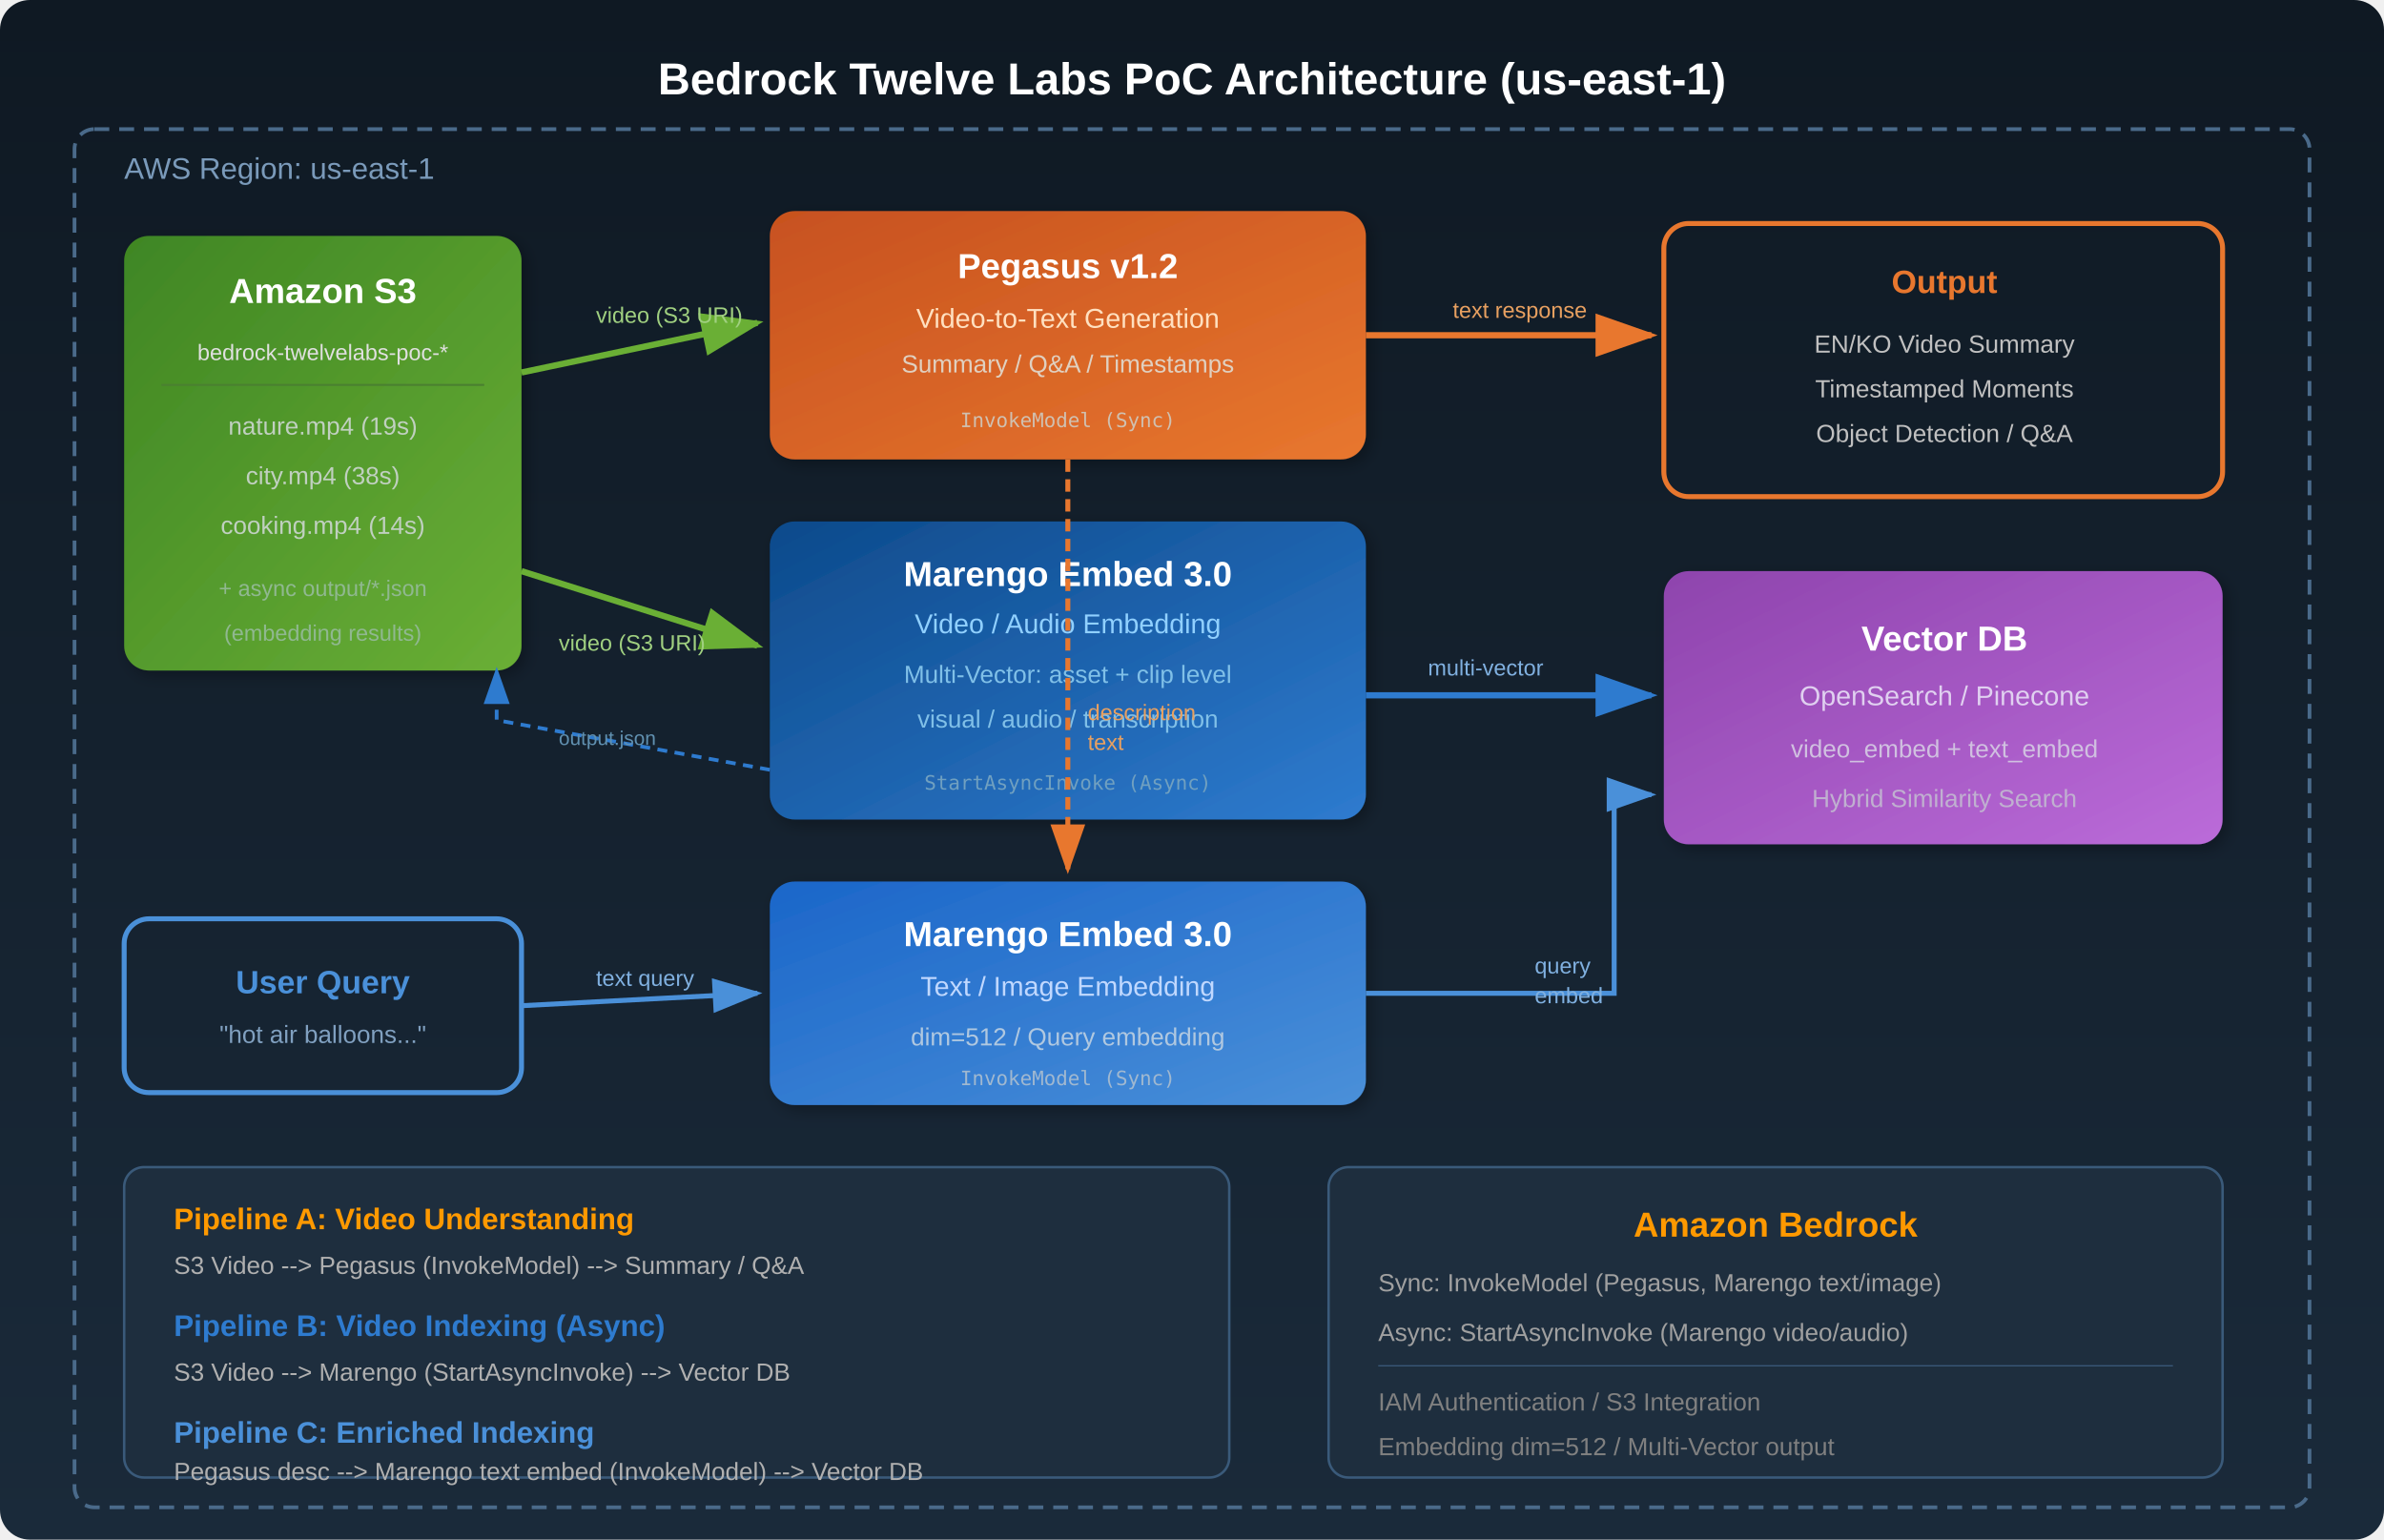
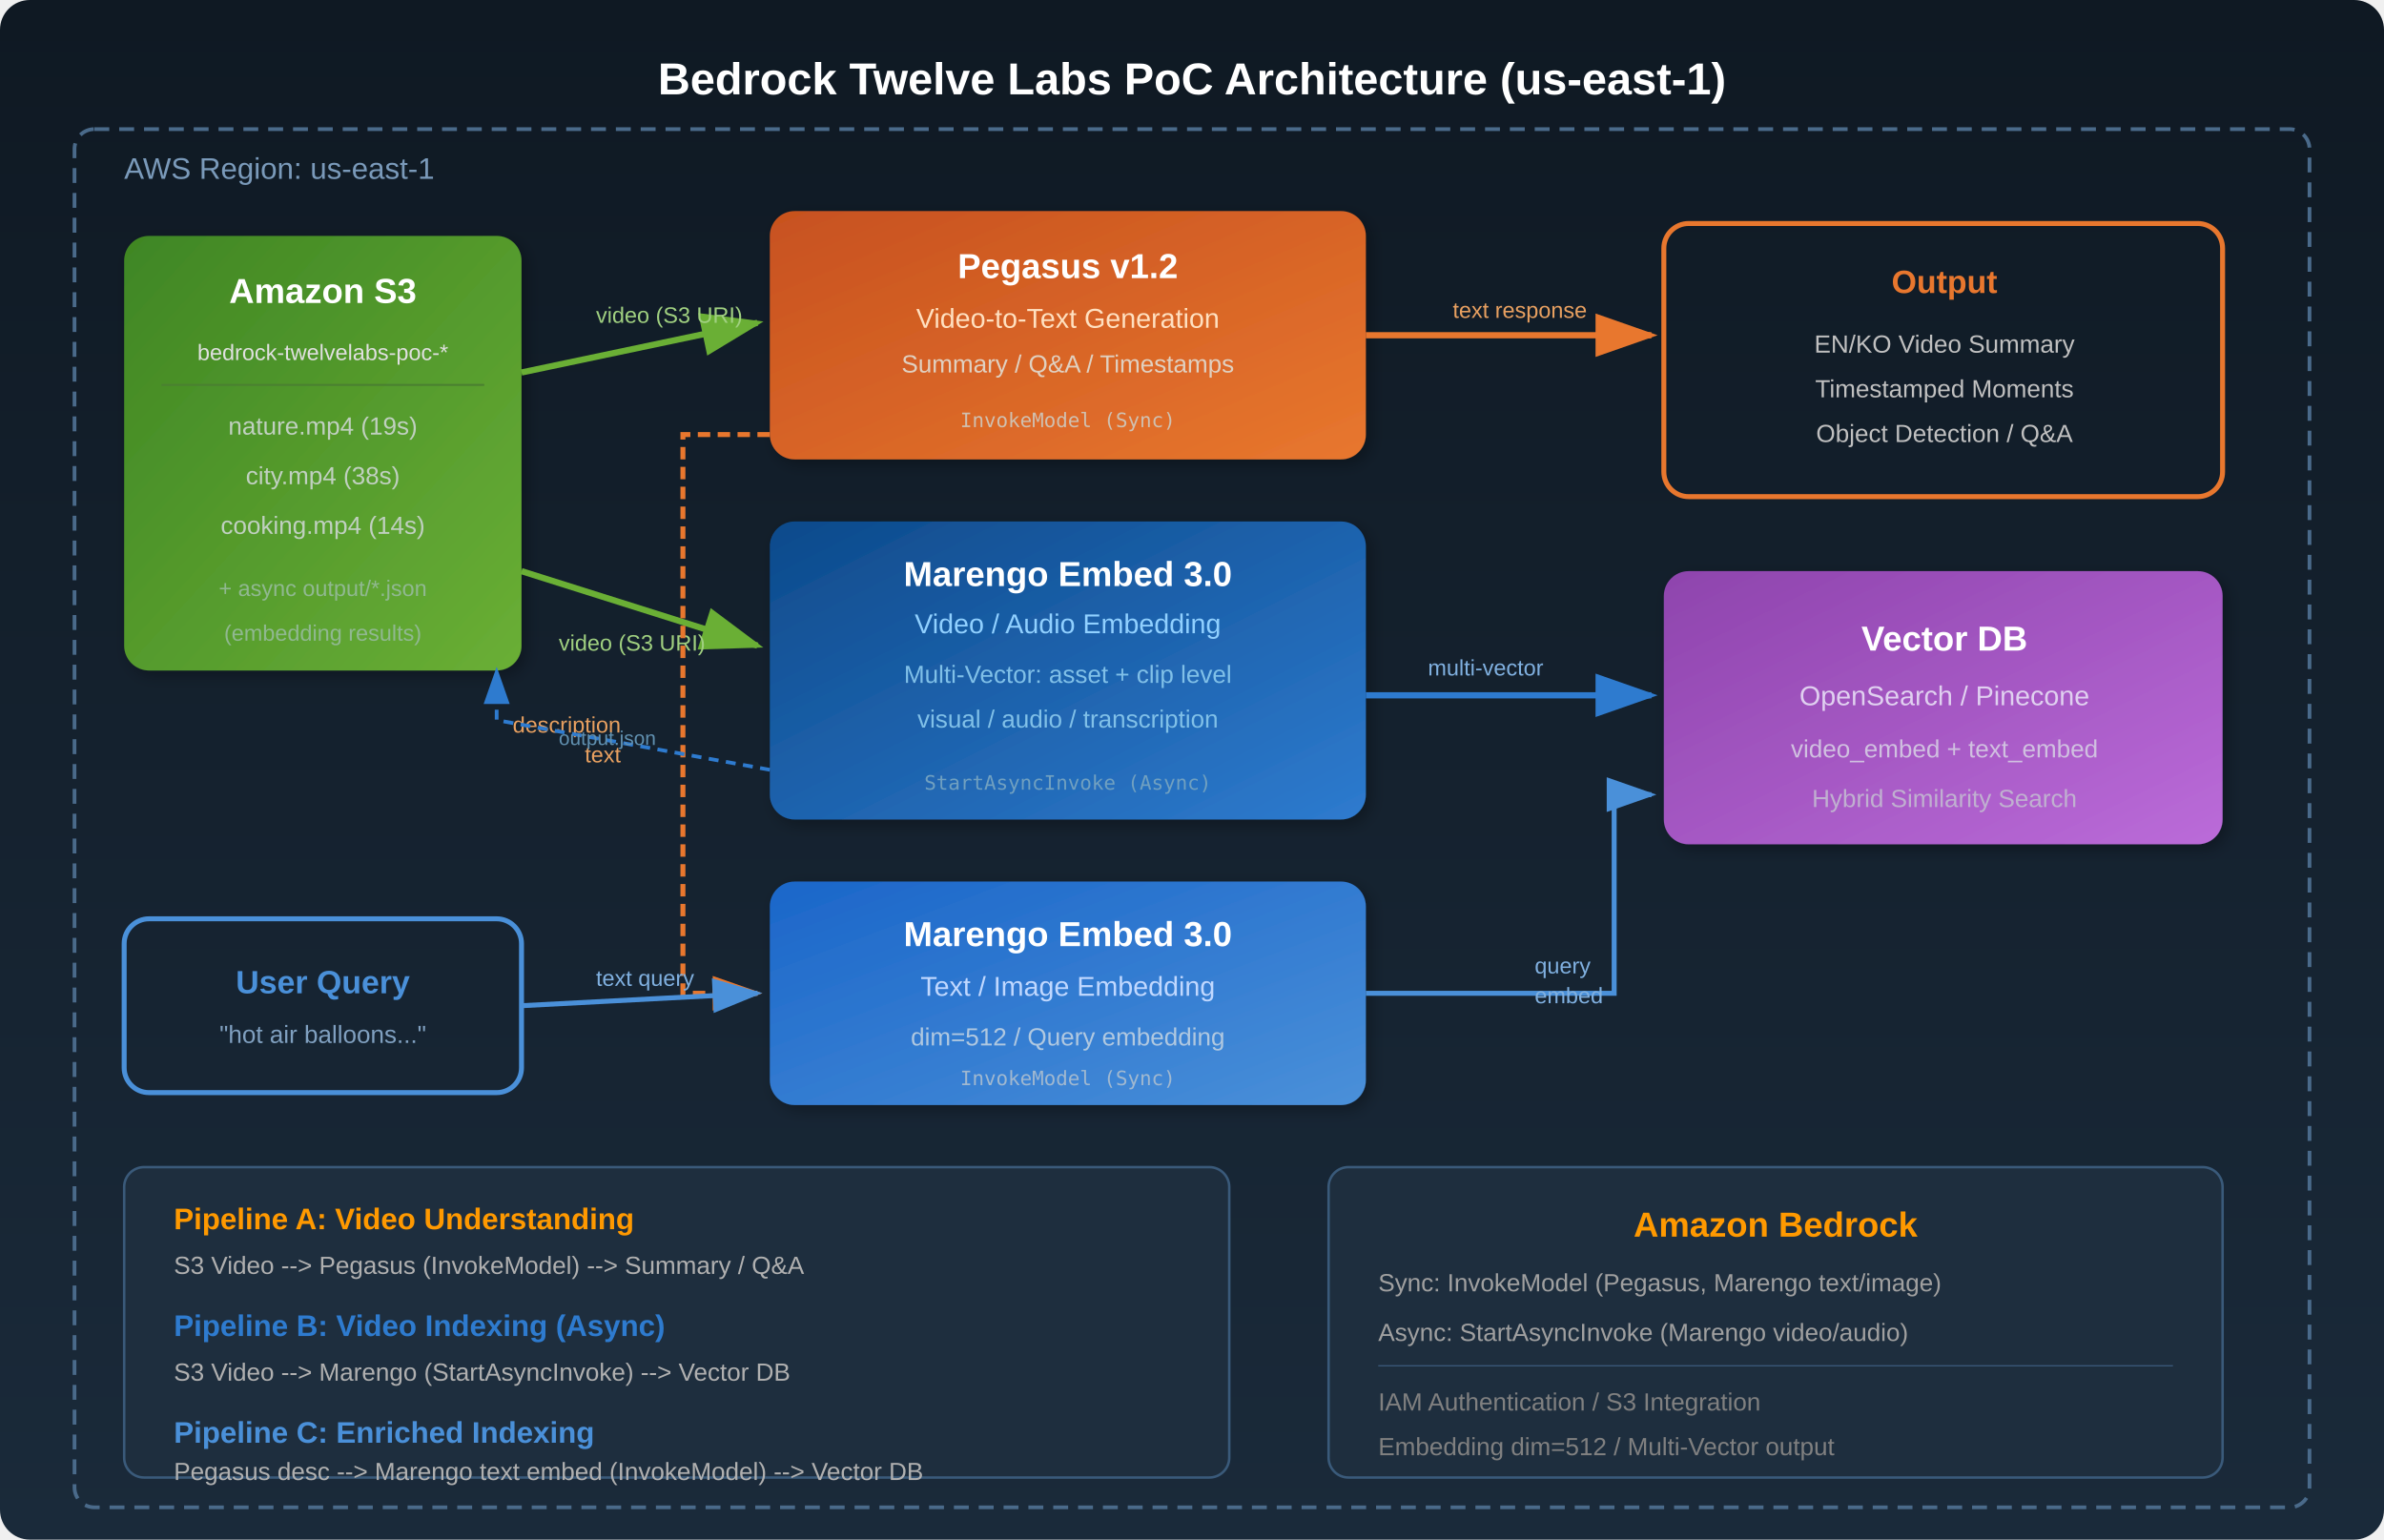
<svg xmlns="http://www.w3.org/2000/svg" viewBox="0 0 960 620" width="960" height="620">
  <defs>
    <linearGradient id="bg" x1="0" y1="0" x2="0" y2="1">
      <stop offset="0%" stop-color="#0f1923" />
      <stop offset="100%" stop-color="#1a2a3a" />
    </linearGradient>
    <linearGradient id="boxS3" x1="0" y1="0" x2="1" y2="1">
      <stop offset="0%" stop-color="#3F8624" />
      <stop offset="100%" stop-color="#6AAF35" />
    </linearGradient>
    <linearGradient id="boxPeg" x1="0" y1="0" x2="1" y2="1">
      <stop offset="0%" stop-color="#C7511F" />
      <stop offset="100%" stop-color="#E8772E" />
    </linearGradient>
    <linearGradient id="boxMarSync" x1="0" y1="0" x2="1" y2="1">
      <stop offset="0%" stop-color="#1B66C9" />
      <stop offset="100%" stop-color="#4A90D9" />
    </linearGradient>
    <linearGradient id="boxMarAsync" x1="0" y1="0" x2="1" y2="1">
      <stop offset="0%" stop-color="#0D4A8B" />
      <stop offset="100%" stop-color="#2E7BCF" />
    </linearGradient>
    <linearGradient id="boxVec" x1="0" y1="0" x2="1" y2="1">
      <stop offset="0%" stop-color="#8E44AD" />
      <stop offset="100%" stop-color="#BB6BD9" />
    </linearGradient>
    <filter id="shadow">
      <feDropShadow dx="2" dy="2" stdDeviation="3" flood-opacity="0.3" />
    </filter>
    <marker id="arrowG" markerWidth="10" markerHeight="7" refX="9" refY="3.5" orient="auto">
      <polygon points="0 0, 10 3.5, 0 7" fill="#6AAF35" />
    </marker>
    <marker id="arrowO" markerWidth="10" markerHeight="7" refX="9" refY="3.5" orient="auto">
      <polygon points="0 0, 10 3.5, 0 7" fill="#E8772E" />
    </marker>
    <marker id="arrowB" markerWidth="10" markerHeight="7" refX="9" refY="3.5" orient="auto">
      <polygon points="0 0, 10 3.5, 0 7" fill="#4A90D9" />
    </marker>
    <marker id="arrowBD" markerWidth="10" markerHeight="7" refX="9" refY="3.5" orient="auto">
      <polygon points="0 0, 10 3.5, 0 7" fill="#2E7BCF" />
    </marker>
    <marker id="arrowP" markerWidth="10" markerHeight="7" refX="9" refY="3.5" orient="auto">
      <polygon points="0 0, 10 3.5, 0 7" fill="#BB6BD9" />
    </marker>
  </defs>
  <rect width="960" height="620" fill="url(#bg)" rx="12" />
  <text x="480" y="38" text-anchor="middle" fill="#ffffff" font-size="18" font-weight="bold" font-family="Arial, sans-serif">Bedrock Twelve Labs PoC Architecture (us-east-1)</text>
  <rect x="30" y="52" width="900" height="555" rx="8" fill="none" stroke="#4a6a8a" stroke-width="1.5" stroke-dasharray="6,4" />
  <text x="50" y="72" fill="#7a9aba" font-size="12" font-family="Arial, sans-serif">AWS Region: us-east-1</text>
  <rect x="50" y="95" width="160" height="175" rx="10" fill="url(#boxS3)" filter="url(#shadow)" />
  <text x="130" y="122" text-anchor="middle" fill="#ffffff" font-size="14" font-weight="bold" font-family="Arial, sans-serif">Amazon S3</text>
  <text x="130" y="145" text-anchor="middle" fill="#e0e0e0" font-size="9" font-family="Arial, sans-serif">bedrock-twelvelabs-poc-*</text>
  <line x1="65" y1="155" x2="195" y2="155" stroke="#4a8030" stroke-width="0.8" />
  <text x="130" y="175" text-anchor="middle" fill="#c0d0c0" font-size="10" font-family="Arial, sans-serif">nature.mp4 (19s)</text>
  <text x="130" y="195" text-anchor="middle" fill="#c0d0c0" font-size="10" font-family="Arial, sans-serif">city.mp4 (38s)</text>
  <text x="130" y="215" text-anchor="middle" fill="#c0d0c0" font-size="10" font-family="Arial, sans-serif">cooking.mp4 (14s)</text>
  <text x="130" y="240" text-anchor="middle" fill="#90b890" font-size="9" font-family="Arial, sans-serif">+ async output/*.json</text>
  <text x="130" y="258" text-anchor="middle" fill="#90b890" font-size="9" font-family="Arial, sans-serif">(embedding results)</text>
  <rect x="310" y="85" width="240" height="100" rx="10" fill="url(#boxPeg)" filter="url(#shadow)" />
  <text x="430" y="112" text-anchor="middle" fill="#ffffff" font-size="14" font-weight="bold" font-family="Arial, sans-serif">Pegasus v1.2</text>
  <text x="430" y="132" text-anchor="middle" fill="#ffe0c0" font-size="11" font-family="Arial, sans-serif">Video-to-Text Generation</text>
  <text x="430" y="150" text-anchor="middle" fill="#e0d0c0" font-size="10" font-family="Arial, sans-serif">Summary / Q&amp;A / Timestamps</text>
  <text x="430" y="172" text-anchor="middle" fill="#d0c0b0" font-size="8" font-family="monospace">InvokeModel (Sync)</text>
  <rect x="310" y="210" width="240" height="120" rx="10" fill="url(#boxMarAsync)" filter="url(#shadow)" />
  <text x="430" y="236" text-anchor="middle" fill="#ffffff" font-size="14" font-weight="bold" font-family="Arial, sans-serif">Marengo Embed 3.0</text>
  <text x="430" y="255" text-anchor="middle" fill="#90d0ff" font-size="11" font-family="Arial, sans-serif">Video / Audio Embedding</text>
  <text x="430" y="275" text-anchor="middle" fill="#80c0e8" font-size="10" font-family="Arial, sans-serif">Multi-Vector: asset + clip level</text>
  <text x="430" y="293" text-anchor="middle" fill="#80c0e8" font-size="10" font-family="Arial, sans-serif">visual / audio / transcription</text>
  <text x="430" y="318" text-anchor="middle" fill="#70a0c0" font-size="8" font-family="monospace">StartAsyncInvoke (Async)</text>
  <rect x="310" y="355" width="240" height="90" rx="10" fill="url(#boxMarSync)" filter="url(#shadow)" />
  <text x="430" y="381" text-anchor="middle" fill="#ffffff" font-size="14" font-weight="bold" font-family="Arial, sans-serif">Marengo Embed 3.0</text>
  <text x="430" y="401" text-anchor="middle" fill="#c0d8ff" font-size="11" font-family="Arial, sans-serif">Text / Image Embedding</text>
  <text x="430" y="421" text-anchor="middle" fill="#b0c8e0" font-size="10" font-family="Arial, sans-serif">dim=512 / Query embedding</text>
  <text x="430" y="437" text-anchor="middle" fill="#a0b8d0" font-size="8" font-family="monospace">InvokeModel (Sync)</text>
  <rect x="670" y="230" width="225" height="110" rx="10" fill="url(#boxVec)" filter="url(#shadow)" />
  <text x="783" y="262" text-anchor="middle" fill="#ffffff" font-size="14" font-weight="bold" font-family="Arial, sans-serif">Vector DB</text>
  <text x="783" y="284" text-anchor="middle" fill="#e0d0f0" font-size="11" font-family="Arial, sans-serif">OpenSearch / Pinecone</text>
  <text x="783" y="305" text-anchor="middle" fill="#d0c0e0" font-size="10" font-family="Arial, sans-serif">video_embed + text_embed</text>
  <text x="783" y="325" text-anchor="middle" fill="#c0b0d0" font-size="10" font-family="Arial, sans-serif">Hybrid Similarity Search</text>
  <rect x="670" y="90" width="225" height="110" rx="10" fill="none" stroke="#e8772e" stroke-width="2" />
  <text x="783" y="118" text-anchor="middle" fill="#e8772e" font-size="13" font-weight="bold" font-family="Arial, sans-serif">Output</text>
  <text x="783" y="142" text-anchor="middle" fill="#c0c0c0" font-size="10" font-family="Arial, sans-serif">EN/KO Video Summary</text>
  <text x="783" y="160" text-anchor="middle" fill="#c0c0c0" font-size="10" font-family="Arial, sans-serif">Timestamped Moments</text>
  <text x="783" y="178" text-anchor="middle" fill="#c0c0c0" font-size="10" font-family="Arial, sans-serif">Object Detection / Q&amp;A</text>
  <rect x="50" y="370" width="160" height="70" rx="10" fill="none" stroke="#4A90D9" stroke-width="2" />
  <text x="130" y="400" text-anchor="middle" fill="#4A90D9" font-size="13" font-weight="bold" font-family="Arial, sans-serif">User Query</text>
  <text x="130" y="420" text-anchor="middle" fill="#80a0c0" font-size="10" font-family="Arial, sans-serif">"hot air balloons..."</text>
  <path d="M 210 150 L 305 130" stroke="#6AAF35" stroke-width="2.5" fill="none" marker-end="url(#arrowG)" />
  <text x="240" y="130" fill="#a0d080" font-size="9" font-family="Arial, sans-serif">video (S3 URI)</text>
  <path d="M 210 230 L 305 260" stroke="#6AAF35" stroke-width="2.5" fill="none" marker-end="url(#arrowG)" />
  <text x="225" y="262" fill="#a0d080" font-size="9" font-family="Arial, sans-serif">video (S3 URI)</text>
  <path d="M 550 135 L 665 135" stroke="#E8772E" stroke-width="2.5" fill="none" marker-end="url(#arrowO)" />
  <text x="585" y="128" fill="#e8a060" font-size="9" font-family="Arial, sans-serif">text response</text>
-   <path d="M 430 185 L 430 350" stroke="#E8772E" stroke-width="2" stroke-dasharray="5,3" fill="none" marker-end="url(#arrowO)" />
-   <text x="438" y="290" fill="#e8a060" font-size="9" font-family="Arial, sans-serif">description</text>
-   <text x="438" y="302" fill="#e8a060" font-size="9" font-family="Arial, sans-serif">text</text>
+   <path d="M 310 175 L 275 175 L 275 400 L 305 400" stroke="#E8772E" stroke-width="2" stroke-dasharray="5,3" fill="none" marker-end="url(#arrowO)" />
+   <text x="250" y="295" fill="#e8a060" font-size="9" font-family="Arial, sans-serif" text-anchor="end">description</text>
+   <text x="250" y="307" fill="#e8a060" font-size="9" font-family="Arial, sans-serif" text-anchor="end">text</text>
  <path d="M 550 280 L 665 280" stroke="#2E7BCF" stroke-width="2.5" fill="none" marker-end="url(#arrowBD)" />
  <text x="575" y="272" fill="#80b0e0" font-size="9" font-family="Arial, sans-serif">multi-vector</text>
  <path d="M 550 400 L 650 400 L 650 320 L 665 320" stroke="#4A90D9" stroke-width="2" fill="none" marker-end="url(#arrowB)" />
  <text x="618" y="392" fill="#80b0e0" font-size="9" font-family="Arial, sans-serif">query</text>
  <text x="618" y="404" fill="#80b0e0" font-size="9" font-family="Arial, sans-serif">embed</text>
  <path d="M 210 405 L 305 400" stroke="#4A90D9" stroke-width="2" fill="none" marker-end="url(#arrowB)" />
  <text x="240" y="397" fill="#80b0e0" font-size="9" font-family="Arial, sans-serif">text query</text>
  <path d="M 310 310 L 200 290 L 200 270" stroke="#2E7BCF" stroke-width="1.5" stroke-dasharray="4,3" fill="none" marker-end="url(#arrowBD)" />
  <text x="225" y="300" fill="#6090b0" font-size="8" font-family="Arial, sans-serif">output.json</text>
  <rect x="50" y="470" width="445" height="125" rx="8" fill="#1e2e3e" stroke="#3a5a7a" stroke-width="1" />
  <text x="70" y="495" fill="#FF9900" font-size="12" font-weight="bold" font-family="Arial, sans-serif">Pipeline A: Video Understanding</text>
  <text x="70" y="513" fill="#b0b0b0" font-size="10" font-family="Arial, sans-serif">S3 Video --&gt; Pegasus (InvokeModel) --&gt; Summary / Q&amp;A</text>
  <text x="70" y="538" fill="#2E7BCF" font-size="12" font-weight="bold" font-family="Arial, sans-serif">Pipeline B: Video Indexing (Async)</text>
  <text x="70" y="556" fill="#b0b0b0" font-size="10" font-family="Arial, sans-serif">S3 Video --&gt; Marengo (StartAsyncInvoke) --&gt; Vector DB</text>
  <text x="70" y="581" fill="#4A90D9" font-size="12" font-weight="bold" font-family="Arial, sans-serif">Pipeline C: Enriched Indexing</text>
  <text x="70" y="596" fill="#b0b0b0" font-size="10" font-family="Arial, sans-serif">Pegasus desc --&gt; Marengo text embed (InvokeModel) --&gt; Vector DB</text>
  <rect x="535" y="470" width="360" height="125" rx="8" fill="#1e2e3e" stroke="#3a5a7a" stroke-width="1" />
  <text x="715" y="498" text-anchor="middle" fill="#FF9900" font-size="14" font-weight="bold" font-family="Arial, sans-serif">Amazon Bedrock</text>
  <text x="555" y="520" fill="#a0a0a0" font-size="10" font-family="Arial, sans-serif">Sync:   InvokeModel (Pegasus, Marengo text/image)</text>
  <text x="555" y="540" fill="#a0a0a0" font-size="10" font-family="Arial, sans-serif">Async:  StartAsyncInvoke (Marengo video/audio)</text>
  <line x1="555" y1="550" x2="875" y2="550" stroke="#3a5a7a" stroke-width="0.5" />
  <text x="555" y="568" fill="#808080" font-size="10" font-family="Arial, sans-serif">IAM Authentication / S3 Integration</text>
  <text x="555" y="586" fill="#808080" font-size="10" font-family="Arial, sans-serif">Embedding dim=512 / Multi-Vector output</text>
</svg>
